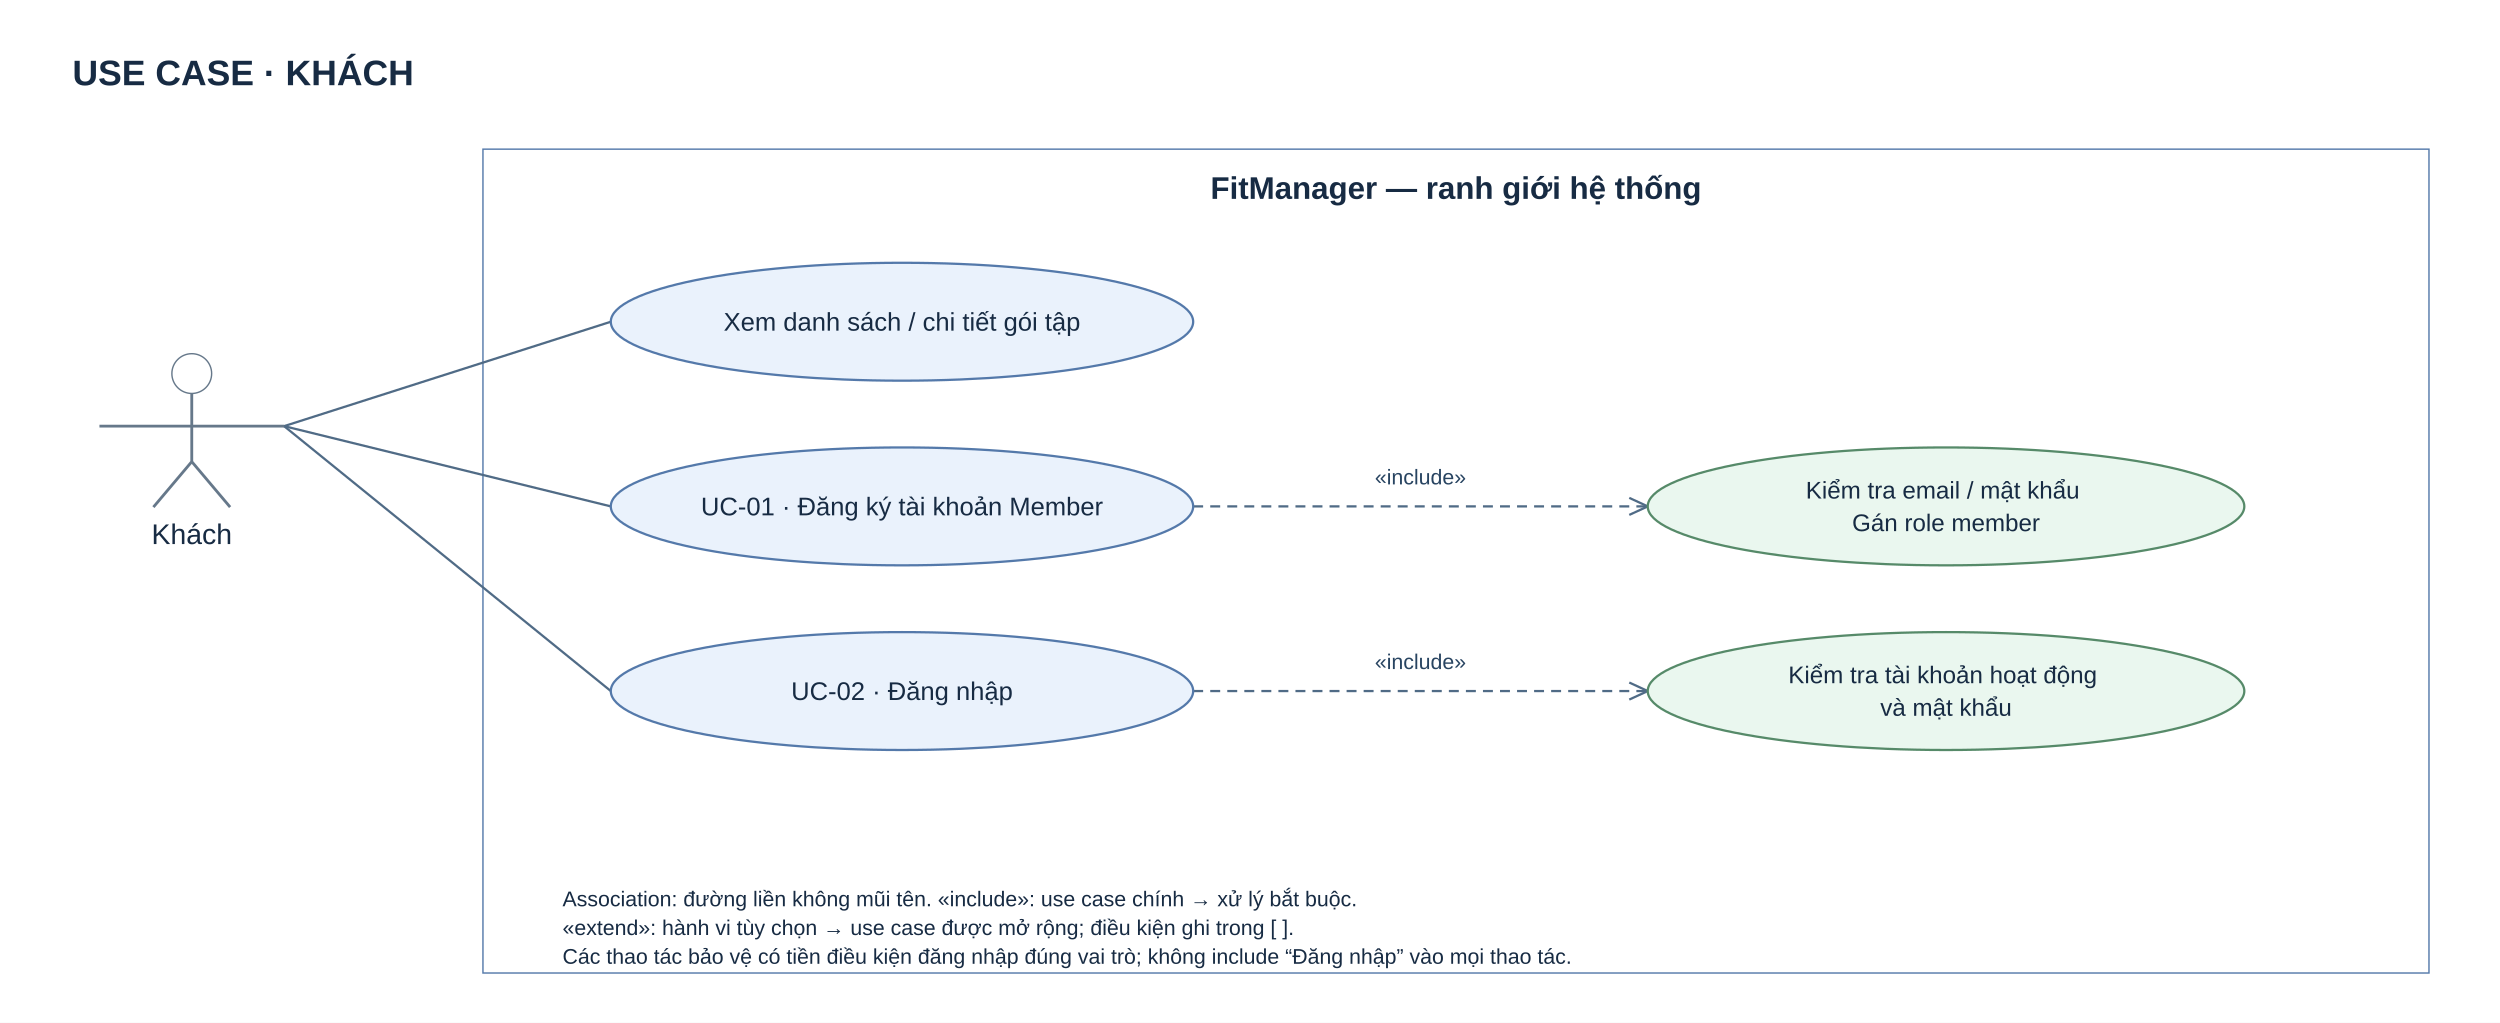
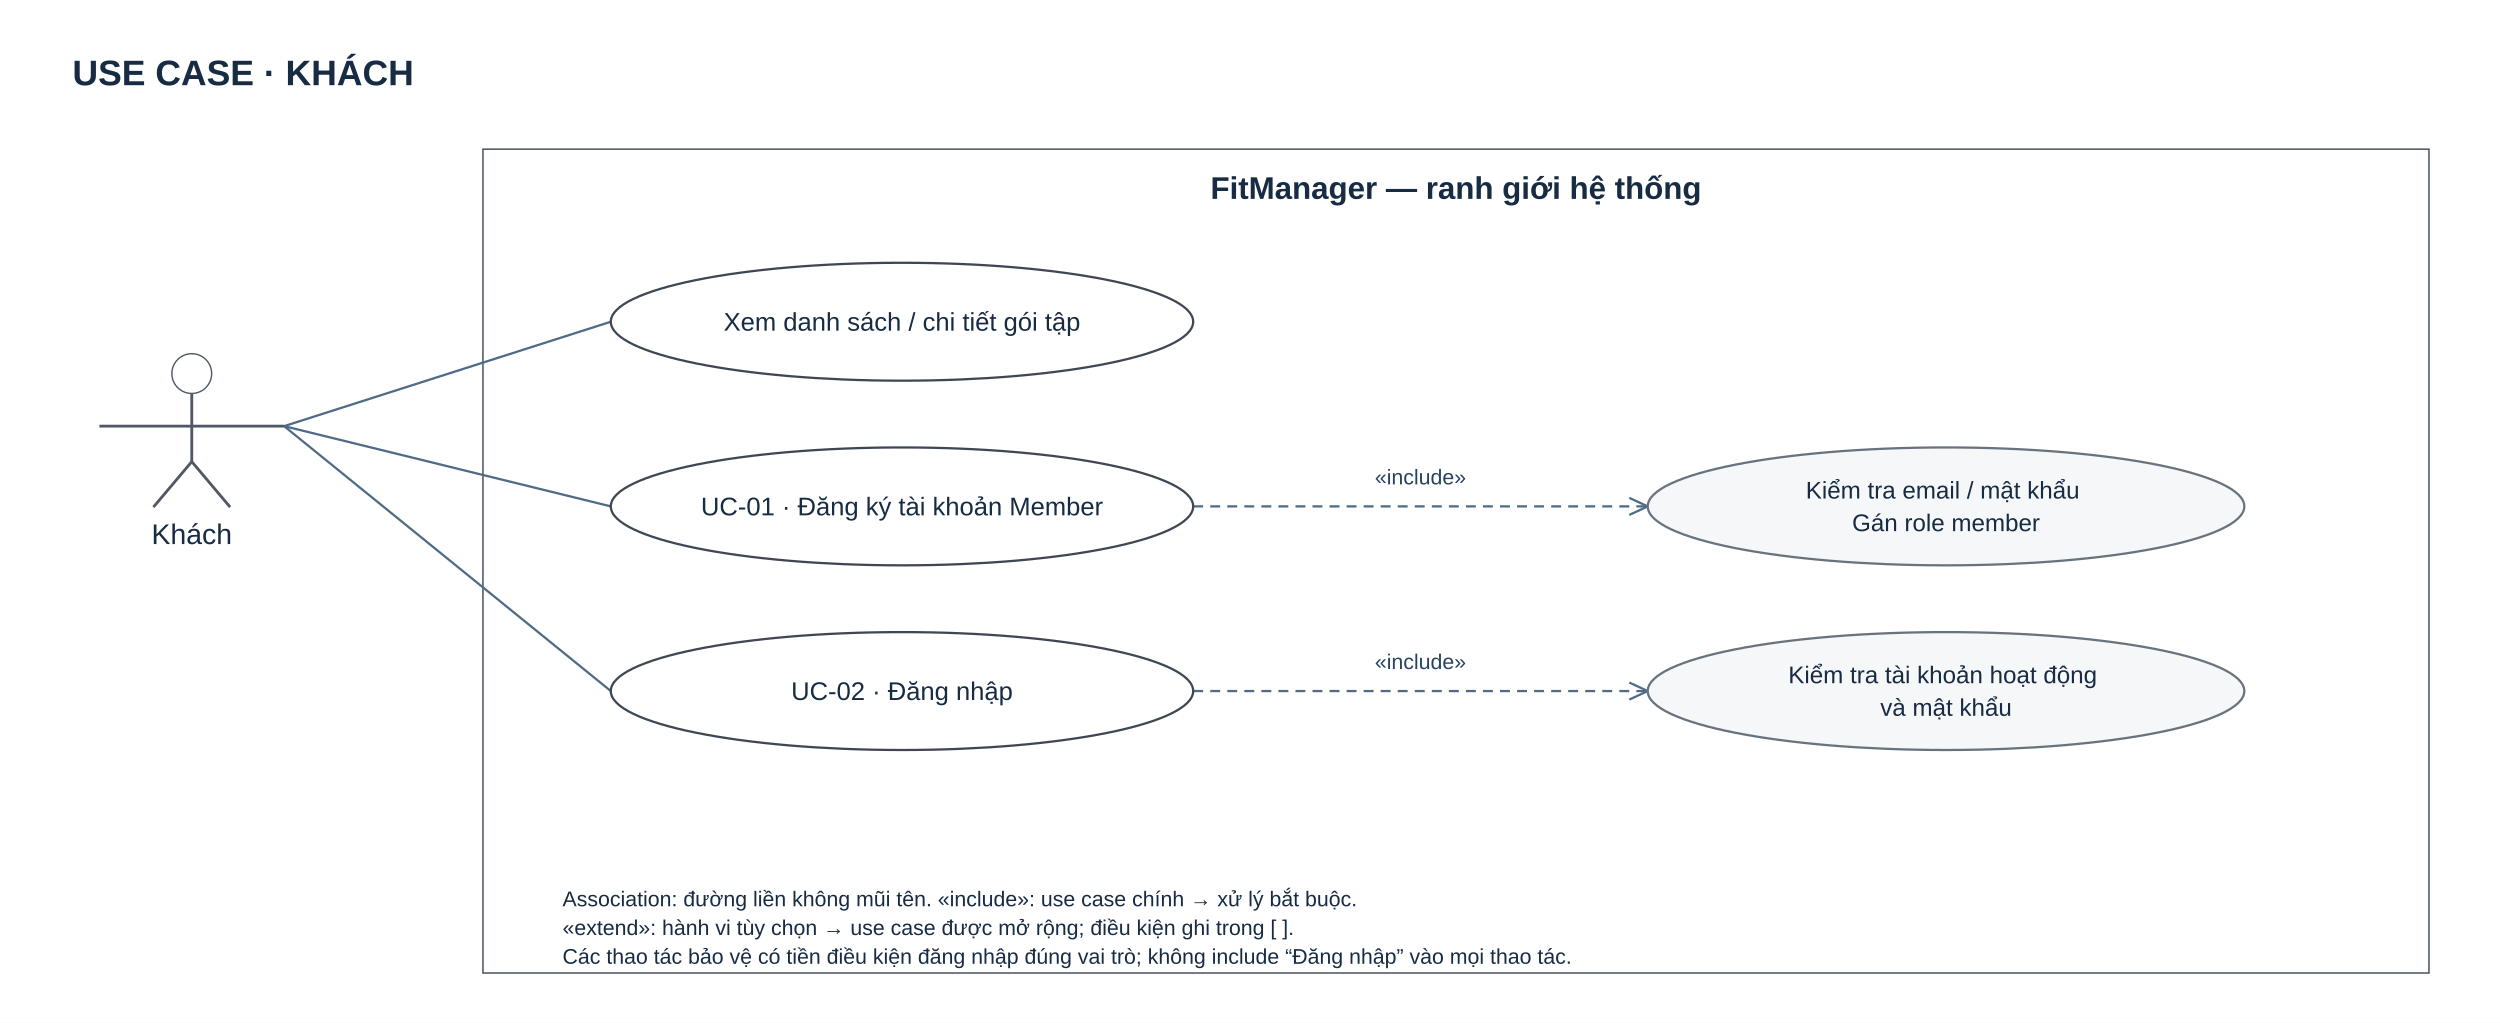
<svg xmlns="http://www.w3.org/2000/svg" width="1760" height="720" viewBox="0 0 1760 720">
  <rect width="100%" height="100%" fill="white" />
-   <rect x="340" y="105" width="1370" height="580" fill="white" stroke="#5479aa" />
+   <rect x="340" y="105" width="1370" height="580" fill="white" stroke="#3f4852" />
  <text x="1025" y="140" text-anchor="middle" font-family="Arial, sans-serif" font-size="22" fill="#172b43" font-weight="700">
    <tspan x="1025" dy="0">FitManager — ranh giới hệ thống</tspan>
  </text>
  <path d="M200,300 L430,226.5" fill="none" stroke="#506b86" stroke-width="1.6" />
  <path d="M200,300 L430,356.5" fill="none" stroke="#506b86" stroke-width="1.6" />
  <path d="M200,300 L430,486.5" fill="none" stroke="#506b86" stroke-width="1.6" />
  <path d="M840,356.5 L1160,356.5" fill="none" stroke="#506b86" stroke-width="1.6" stroke-dasharray="7 5" />
  <g transform="translate(1160,356.5) rotate(0)" stroke="#506b86" stroke-width="1.6" fill="none">
    <path d="M-13,-6 L0,0 L-13,6" fill="none" />
  </g>
  <path d="M840,486.5 L1160,486.5" fill="none" stroke="#506b86" stroke-width="1.6" stroke-dasharray="7 5" />
  <g transform="translate(1160,486.5) rotate(0)" stroke="#506b86" stroke-width="1.6" fill="none">
    <path d="M-13,-6 L0,0 L-13,6" fill="none" />
  </g>
  <text x="51" y="60" text-anchor="start" font-family="Arial, sans-serif" font-size="25" fill="#172b43" font-weight="700">
    <tspan x="51" dy="0">USE CASE · KHÁCH</tspan>
  </text>
-   <circle cx="135" cy="263" r="14" fill="white" stroke="#66788a" />
-   <path d="M135,277v48 M70,300h130 M135,325l-27,32 M135,325l27,32" fill="none" stroke="#66788a" stroke-width="2" />
+   <circle cx="135" cy="263" r="14" fill="white" stroke="#505963" />
+   <path d="M135,277v48 M70,300h130 M135,325l-27,32 M135,325l27,32" fill="none" stroke="#505963" stroke-width="2" />
  <text x="135" y="383" text-anchor="middle" font-family="Arial, sans-serif" font-size="20" fill="#172b43">
    <tspan x="135" dy="0">Khách</tspan>
  </text>
-   <ellipse cx="635" cy="226.5" rx="205" ry="41.5" fill="#eaf2fc" stroke="#5479aa" stroke-width="1.6" />
+   <ellipse cx="635" cy="226.5" rx="205" ry="41.5" fill="#ffffff" stroke="#3f4852" stroke-width="1.6" />
  <text x="635" y="232.8" text-anchor="middle" font-family="Arial, sans-serif" font-size="18" fill="#172b43">
    <tspan x="635" dy="0">Xem danh sách / chi tiết gói tập</tspan>
  </text>
-   <ellipse cx="635" cy="356.5" rx="205" ry="41.5" fill="#eaf2fc" stroke="#5479aa" stroke-width="1.6" />
+   <ellipse cx="635" cy="356.5" rx="205" ry="41.5" fill="#ffffff" stroke="#3f4852" stroke-width="1.6" />
  <text x="635" y="362.8" text-anchor="middle" font-family="Arial, sans-serif" font-size="18" fill="#172b43">
    <tspan x="635" dy="0">UC-01 · Đăng ký tài khoản Member</tspan>
  </text>
-   <ellipse cx="635" cy="486.5" rx="205" ry="41.5" fill="#eaf2fc" stroke="#5479aa" stroke-width="1.6" />
+   <ellipse cx="635" cy="486.5" rx="205" ry="41.5" fill="#ffffff" stroke="#3f4852" stroke-width="1.6" />
  <text x="635" y="492.8" text-anchor="middle" font-family="Arial, sans-serif" font-size="18" fill="#172b43">
    <tspan x="635" dy="0">UC-02 · Đăng nhập</tspan>
  </text>
-   <ellipse cx="1370" cy="356.5" rx="210" ry="41.5" fill="#eaf7ef" stroke="#568a69" stroke-width="1.6" />
+   <ellipse cx="1370" cy="356.5" rx="210" ry="41.5" fill="#f6f7f8" stroke="#69737d" stroke-width="1.6" />
  <text x="1370" y="350.975" text-anchor="middle" font-family="Arial, sans-serif" font-size="17" fill="#172b43">
    <tspan x="1370" dy="0">Kiểm tra email / mật khẩu</tspan>
    <tspan x="1370" dy="22.95">Gán role member</tspan>
  </text>
-   <ellipse cx="1370" cy="486.5" rx="210" ry="41.5" fill="#eaf7ef" stroke="#568a69" stroke-width="1.6" />
+   <ellipse cx="1370" cy="486.5" rx="210" ry="41.5" fill="#f6f7f8" stroke="#69737d" stroke-width="1.6" />
  <text x="1370" y="480.975" text-anchor="middle" font-family="Arial, sans-serif" font-size="17" fill="#172b43">
    <tspan x="1370" dy="0">Kiểm tra tài khoản hoạt động</tspan>
    <tspan x="1370" dy="22.95">và mật khẩu</tspan>
  </text>
  <text x="396" y="638" text-anchor="start" font-family="Arial, sans-serif" font-size="15" fill="#172b43">
    <tspan x="396" dy="0">Association: đường liền không mũi tên. «include»: use case chính → xử lý bắt buộc.</tspan>
    <tspan x="396" dy="20.25">«extend»: hành vi tùy chọn → use case được mở rộng; điều kiện ghi trong [ ].</tspan>
    <tspan x="396" dy="20.25">Các thao tác bảo vệ có tiền điều kiện đăng nhập đúng vai trò; không include “Đăng nhập” vào mọi thao tác.</tspan>
  </text>
  <rect x="954" y="326" width="92" height="28" rx="3" fill="white" />
  <text x="1000" y="341" text-anchor="middle" font-family="Arial, sans-serif" font-size="15" fill="#284461">
    <tspan x="1000" dy="0">«include»</tspan>
  </text>
  <rect x="954" y="456" width="92" height="28" rx="3" fill="white" />
  <text x="1000" y="471" text-anchor="middle" font-family="Arial, sans-serif" font-size="15" fill="#284461">
    <tspan x="1000" dy="0">«include»</tspan>
  </text>
</svg>
